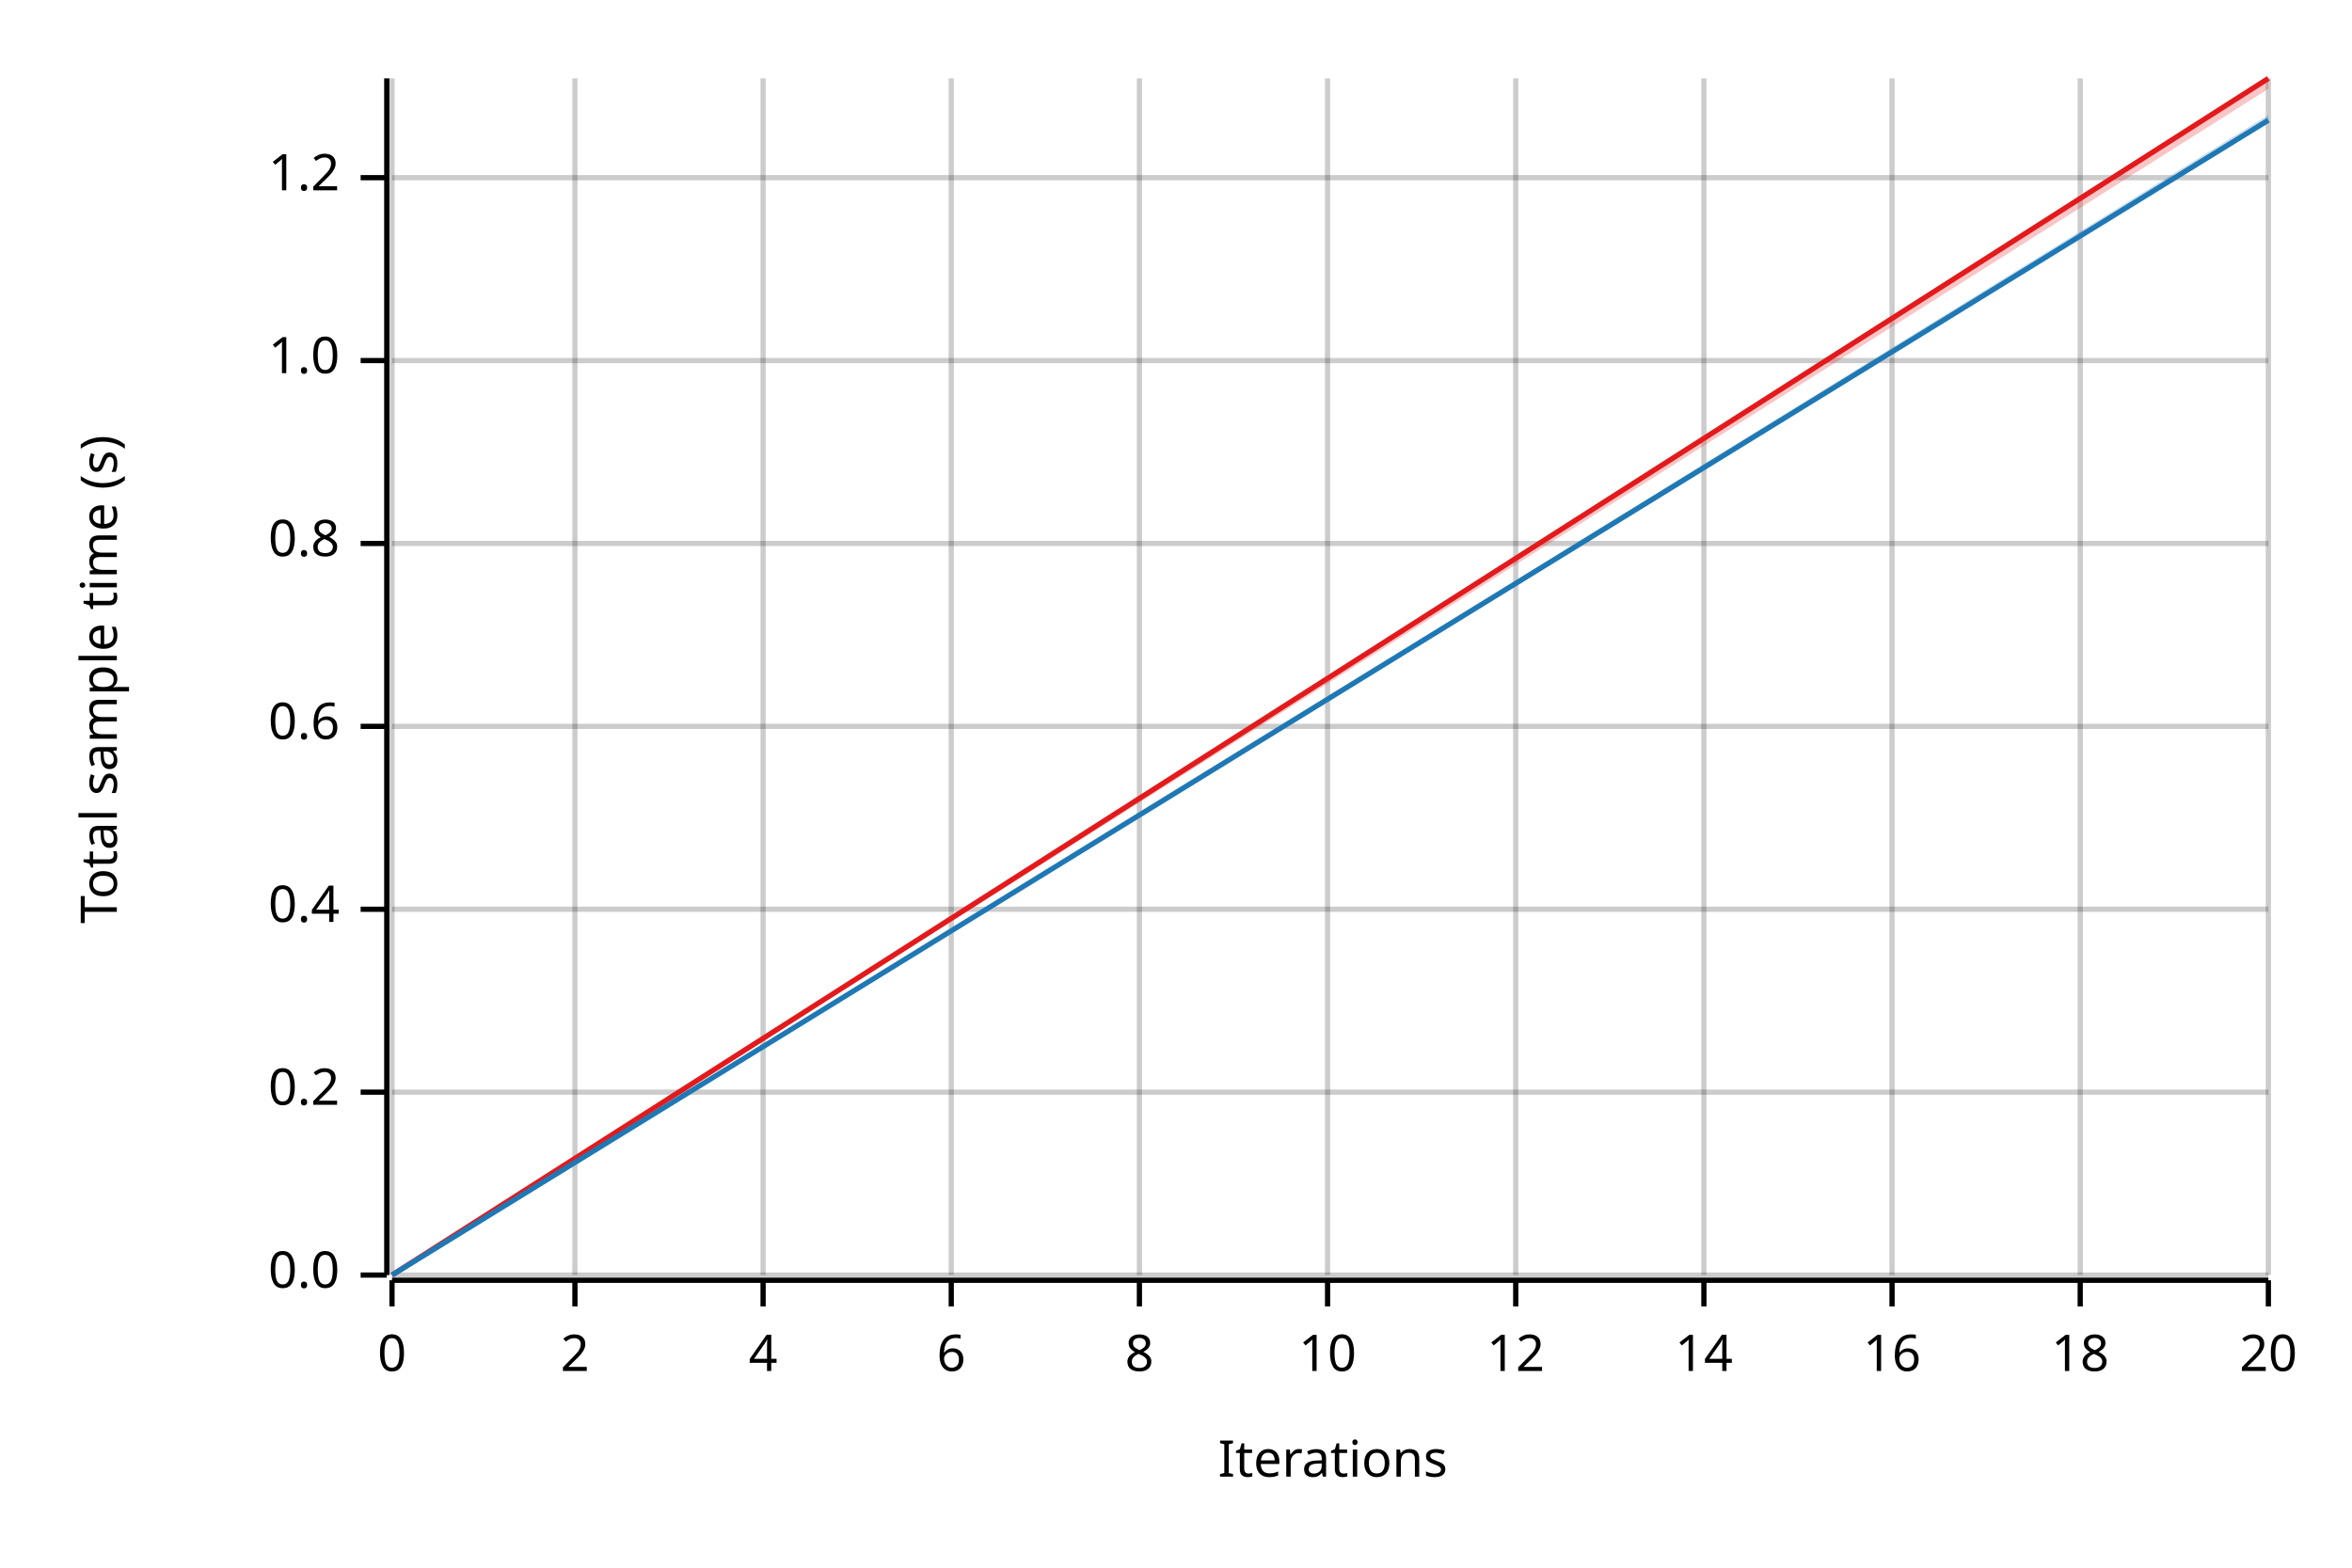
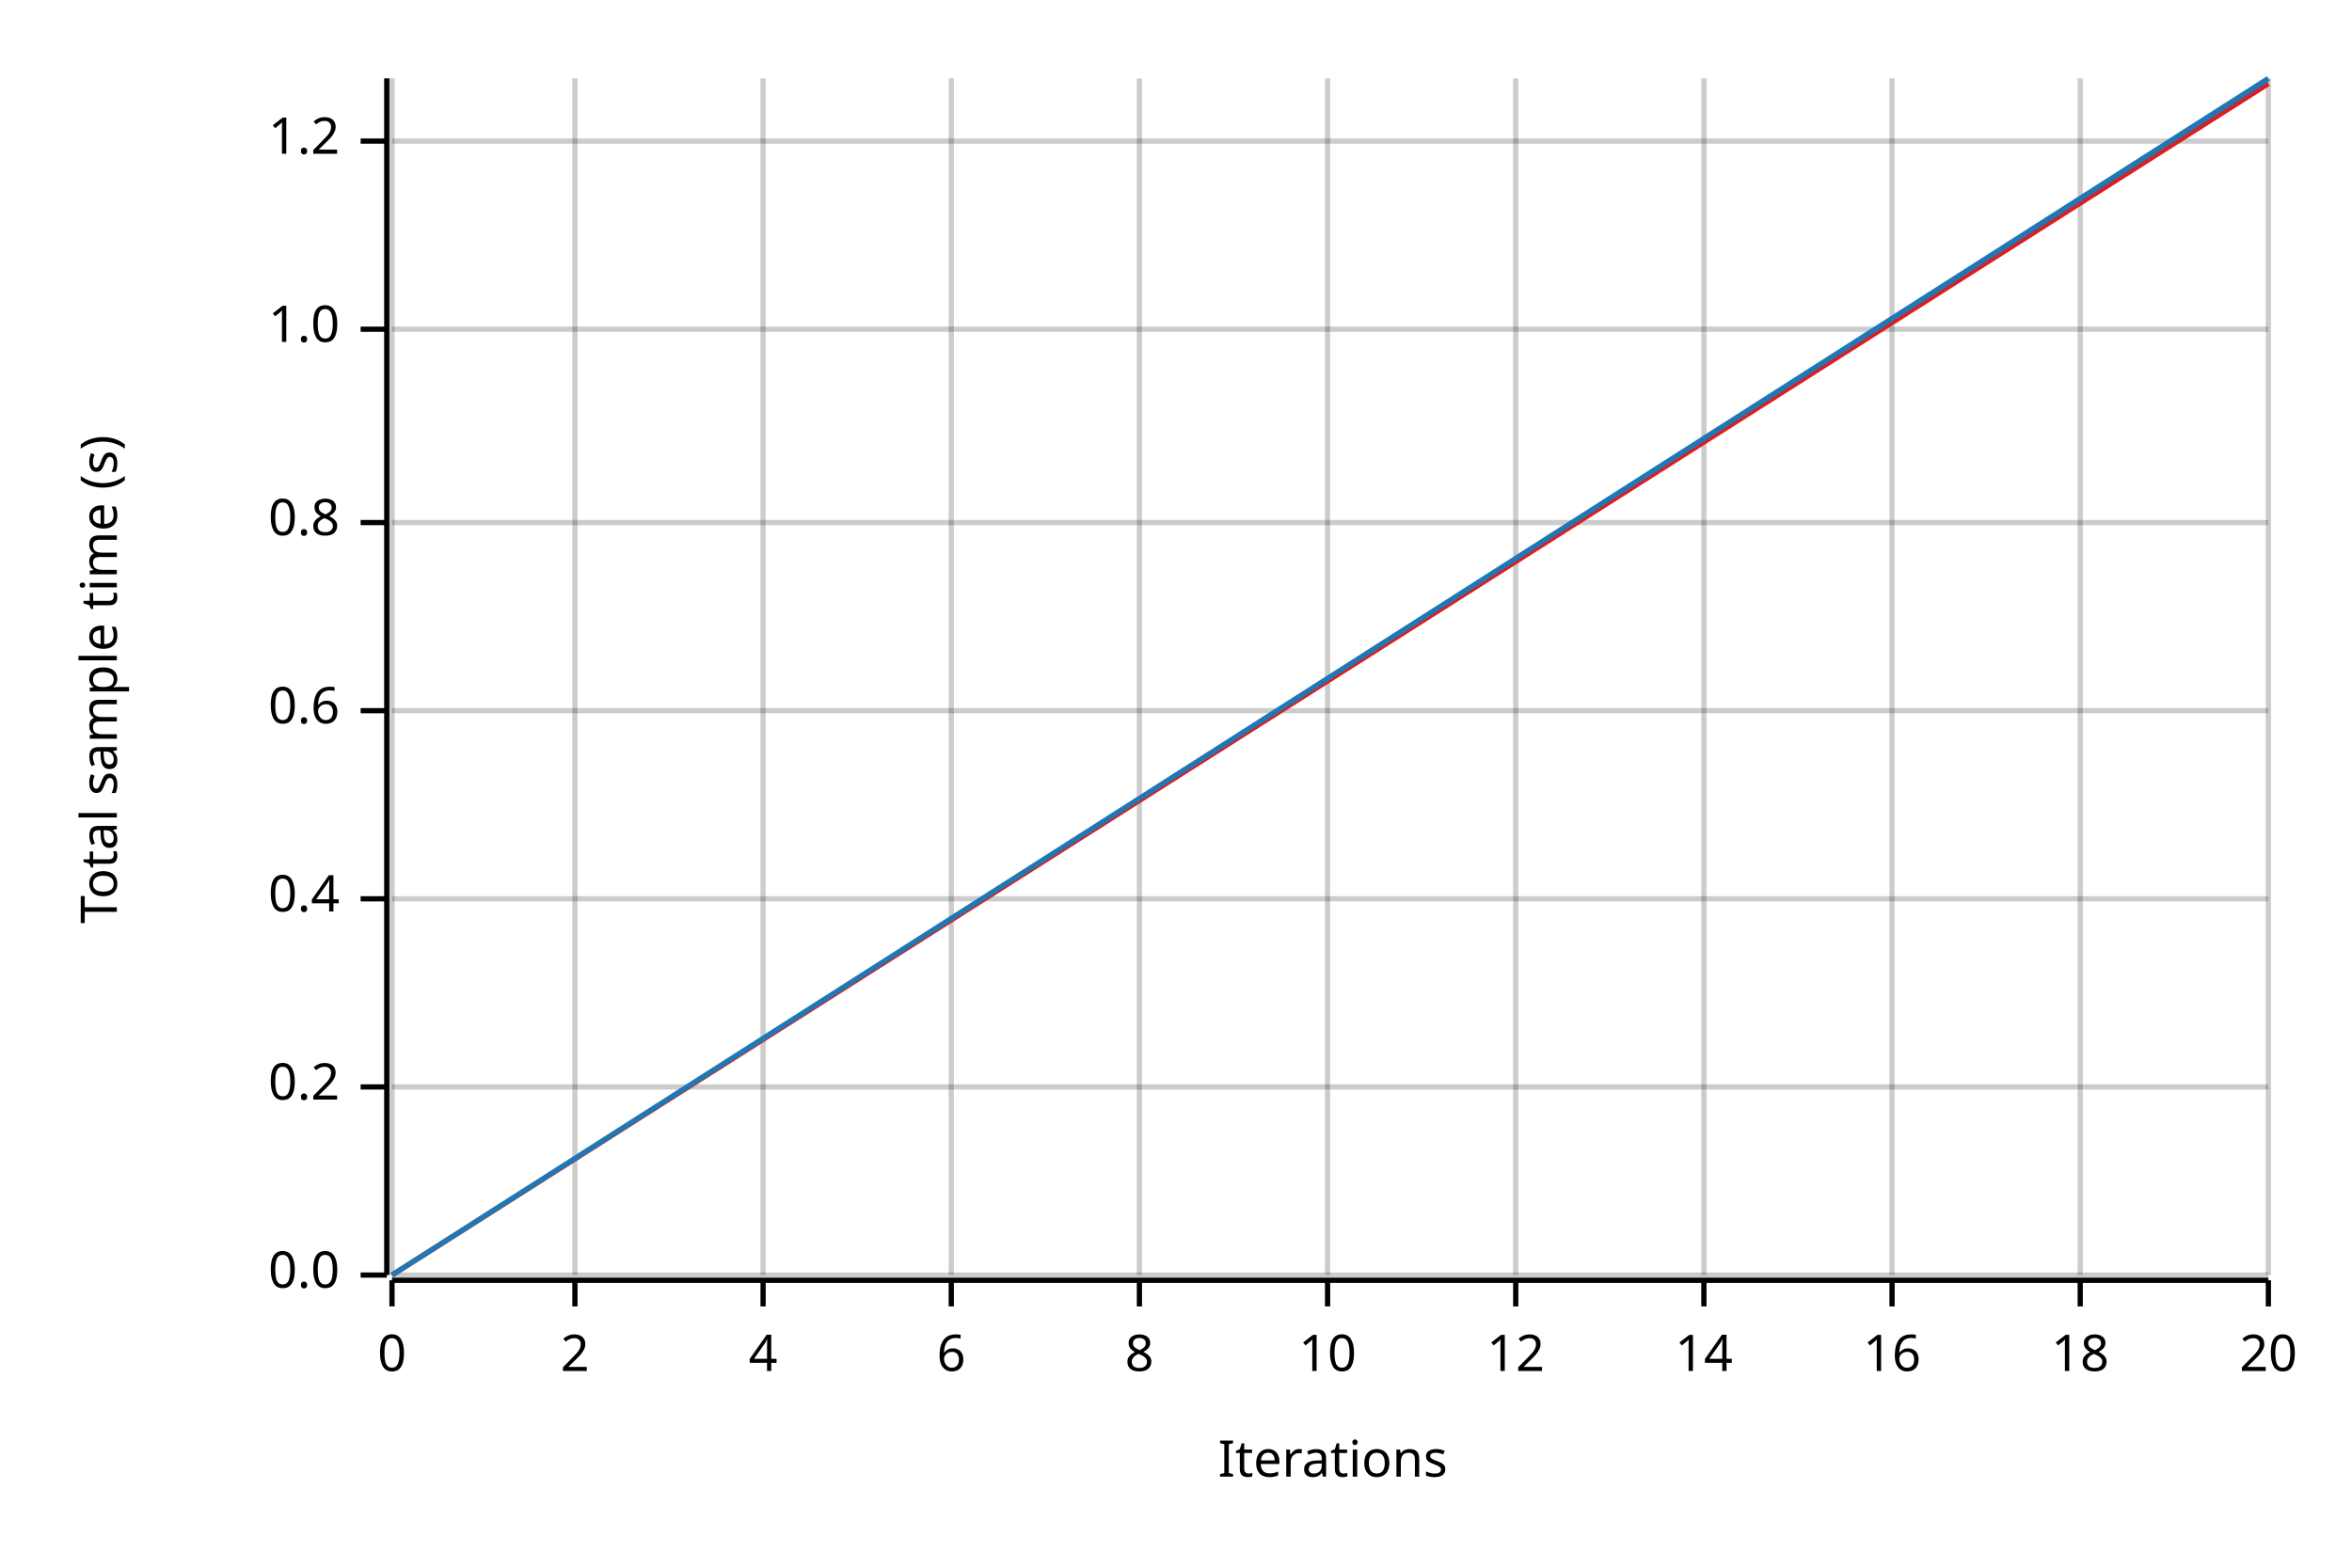
<svg xmlns="http://www.w3.org/2000/svg" width="450" height="300" viewBox="0 0 450 300">
  <text x="15" y="130" dy="0.76em" text-anchor="middle" font-family="sans-serif" font-size="9.677" opacity="1" fill="#000000" transform="rotate(270, 15, 130)">
Total sample time (s)
</text>
  <text x="255" y="285" dy="-0.5ex" text-anchor="middle" font-family="sans-serif" font-size="9.677" opacity="1" fill="#000000">
Iterations
</text>
  <line opacity="0.2" stroke="#000000" stroke-width="1" x1="75" y1="244" x2="75" y2="15" />
  <line opacity="0.2" stroke="#000000" stroke-width="1" x1="110" y1="244" x2="110" y2="15" />
  <line opacity="0.2" stroke="#000000" stroke-width="1" x1="146" y1="244" x2="146" y2="15" />
  <line opacity="0.2" stroke="#000000" stroke-width="1" x1="182" y1="244" x2="182" y2="15" />
  <line opacity="0.2" stroke="#000000" stroke-width="1" x1="218" y1="244" x2="218" y2="15" />
  <line opacity="0.2" stroke="#000000" stroke-width="1" x1="254" y1="244" x2="254" y2="15" />
  <line opacity="0.2" stroke="#000000" stroke-width="1" x1="290" y1="244" x2="290" y2="15" />
  <line opacity="0.2" stroke="#000000" stroke-width="1" x1="326" y1="244" x2="326" y2="15" />
  <line opacity="0.2" stroke="#000000" stroke-width="1" x1="362" y1="244" x2="362" y2="15" />
  <line opacity="0.2" stroke="#000000" stroke-width="1" x1="398" y1="244" x2="398" y2="15" />
  <line opacity="0.2" stroke="#000000" stroke-width="1" x1="434" y1="244" x2="434" y2="15" />
  <line opacity="0.2" stroke="#000000" stroke-width="1" x1="75" y1="244" x2="434" y2="244" />
-   <line opacity="0.2" stroke="#000000" stroke-width="1" x1="75" y1="209" x2="434" y2="209" />
-   <line opacity="0.2" stroke="#000000" stroke-width="1" x1="75" y1="174" x2="434" y2="174" />
-   <line opacity="0.2" stroke="#000000" stroke-width="1" x1="75" y1="139" x2="434" y2="139" />
-   <line opacity="0.2" stroke="#000000" stroke-width="1" x1="75" y1="104" x2="434" y2="104" />
-   <line opacity="0.2" stroke="#000000" stroke-width="1" x1="75" y1="69" x2="434" y2="69" />
-   <line opacity="0.2" stroke="#000000" stroke-width="1" x1="75" y1="34" x2="434" y2="34" />
+   <line opacity="0.2" stroke="#000000" stroke-width="1" x1="75" y1="208" x2="434" y2="208" />
+   <line opacity="0.2" stroke="#000000" stroke-width="1" x1="75" y1="172" x2="434" y2="172" />
+   <line opacity="0.2" stroke="#000000" stroke-width="1" x1="75" y1="136" x2="434" y2="136" />
+   <line opacity="0.2" stroke="#000000" stroke-width="1" x1="75" y1="100" x2="434" y2="100" />
+   <line opacity="0.2" stroke="#000000" stroke-width="1" x1="75" y1="63" x2="434" y2="63" />
+   <line opacity="0.2" stroke="#000000" stroke-width="1" x1="75" y1="27" x2="434" y2="27" />
  <polyline fill="none" opacity="1" stroke="#000000" stroke-width="1" points="74,15 74,244 " />
  <text x="65" y="244" dy="0.5ex" text-anchor="end" font-family="sans-serif" font-size="9.677" opacity="1" fill="#000000">
0.0
</text>
  <polyline fill="none" opacity="1" stroke="#000000" stroke-width="1" points="69,244 74,244 " />
-   <text x="65" y="209" dy="0.5ex" text-anchor="end" font-family="sans-serif" font-size="9.677" opacity="1" fill="#000000">
+   <text x="65" y="208" dy="0.5ex" text-anchor="end" font-family="sans-serif" font-size="9.677" opacity="1" fill="#000000">
0.2
</text>
-   <polyline fill="none" opacity="1" stroke="#000000" stroke-width="1" points="69,209 74,209 " />
-   <text x="65" y="174" dy="0.5ex" text-anchor="end" font-family="sans-serif" font-size="9.677" opacity="1" fill="#000000">
+   <polyline fill="none" opacity="1" stroke="#000000" stroke-width="1" points="69,208 74,208 " />
+   <text x="65" y="172" dy="0.5ex" text-anchor="end" font-family="sans-serif" font-size="9.677" opacity="1" fill="#000000">
0.4
</text>
-   <polyline fill="none" opacity="1" stroke="#000000" stroke-width="1" points="69,174 74,174 " />
-   <text x="65" y="139" dy="0.5ex" text-anchor="end" font-family="sans-serif" font-size="9.677" opacity="1" fill="#000000">
+   <polyline fill="none" opacity="1" stroke="#000000" stroke-width="1" points="69,172 74,172 " />
+   <text x="65" y="136" dy="0.5ex" text-anchor="end" font-family="sans-serif" font-size="9.677" opacity="1" fill="#000000">
0.6
</text>
-   <polyline fill="none" opacity="1" stroke="#000000" stroke-width="1" points="69,139 74,139 " />
-   <text x="65" y="104" dy="0.5ex" text-anchor="end" font-family="sans-serif" font-size="9.677" opacity="1" fill="#000000">
+   <polyline fill="none" opacity="1" stroke="#000000" stroke-width="1" points="69,136 74,136 " />
+   <text x="65" y="100" dy="0.5ex" text-anchor="end" font-family="sans-serif" font-size="9.677" opacity="1" fill="#000000">
0.8
</text>
-   <polyline fill="none" opacity="1" stroke="#000000" stroke-width="1" points="69,104 74,104 " />
-   <text x="65" y="69" dy="0.5ex" text-anchor="end" font-family="sans-serif" font-size="9.677" opacity="1" fill="#000000">
+   <polyline fill="none" opacity="1" stroke="#000000" stroke-width="1" points="69,100 74,100 " />
+   <text x="65" y="63" dy="0.5ex" text-anchor="end" font-family="sans-serif" font-size="9.677" opacity="1" fill="#000000">
1.0
</text>
-   <polyline fill="none" opacity="1" stroke="#000000" stroke-width="1" points="69,69 74,69 " />
-   <text x="65" y="34" dy="0.5ex" text-anchor="end" font-family="sans-serif" font-size="9.677" opacity="1" fill="#000000">
+   <polyline fill="none" opacity="1" stroke="#000000" stroke-width="1" points="69,63 74,63 " />
+   <text x="65" y="27" dy="0.5ex" text-anchor="end" font-family="sans-serif" font-size="9.677" opacity="1" fill="#000000">
1.2
</text>
-   <polyline fill="none" opacity="1" stroke="#000000" stroke-width="1" points="69,34 74,34 " />
+   <polyline fill="none" opacity="1" stroke="#000000" stroke-width="1" points="69,27 74,27 " />
  <polyline fill="none" opacity="1" stroke="#000000" stroke-width="1" points="75,245 434,245 " />
  <text x="75" y="255" dy="0.76em" text-anchor="middle" font-family="sans-serif" font-size="9.677" opacity="1" fill="#000000">
0
</text>
  <polyline fill="none" opacity="1" stroke="#000000" stroke-width="1" points="75,245 75,250 " />
  <text x="110" y="255" dy="0.76em" text-anchor="middle" font-family="sans-serif" font-size="9.677" opacity="1" fill="#000000">
2
</text>
  <polyline fill="none" opacity="1" stroke="#000000" stroke-width="1" points="110,245 110,250 " />
  <text x="146" y="255" dy="0.76em" text-anchor="middle" font-family="sans-serif" font-size="9.677" opacity="1" fill="#000000">
4
</text>
  <polyline fill="none" opacity="1" stroke="#000000" stroke-width="1" points="146,245 146,250 " />
  <text x="182" y="255" dy="0.76em" text-anchor="middle" font-family="sans-serif" font-size="9.677" opacity="1" fill="#000000">
6
</text>
  <polyline fill="none" opacity="1" stroke="#000000" stroke-width="1" points="182,245 182,250 " />
  <text x="218" y="255" dy="0.76em" text-anchor="middle" font-family="sans-serif" font-size="9.677" opacity="1" fill="#000000">
8
</text>
  <polyline fill="none" opacity="1" stroke="#000000" stroke-width="1" points="218,245 218,250 " />
  <text x="254" y="255" dy="0.76em" text-anchor="middle" font-family="sans-serif" font-size="9.677" opacity="1" fill="#000000">
10
</text>
  <polyline fill="none" opacity="1" stroke="#000000" stroke-width="1" points="254,245 254,250 " />
  <text x="290" y="255" dy="0.76em" text-anchor="middle" font-family="sans-serif" font-size="9.677" opacity="1" fill="#000000">
12
</text>
  <polyline fill="none" opacity="1" stroke="#000000" stroke-width="1" points="290,245 290,250 " />
  <text x="326" y="255" dy="0.76em" text-anchor="middle" font-family="sans-serif" font-size="9.677" opacity="1" fill="#000000">
14
</text>
  <polyline fill="none" opacity="1" stroke="#000000" stroke-width="1" points="326,245 326,250 " />
  <text x="362" y="255" dy="0.76em" text-anchor="middle" font-family="sans-serif" font-size="9.677" opacity="1" fill="#000000">
16
</text>
  <polyline fill="none" opacity="1" stroke="#000000" stroke-width="1" points="362,245 362,250 " />
  <text x="398" y="255" dy="0.76em" text-anchor="middle" font-family="sans-serif" font-size="9.677" opacity="1" fill="#000000">
18
</text>
  <polyline fill="none" opacity="1" stroke="#000000" stroke-width="1" points="398,245 398,250 " />
  <text x="434" y="255" dy="0.76em" text-anchor="middle" font-family="sans-serif" font-size="9.677" opacity="1" fill="#000000">
20
</text>
  <polyline fill="none" opacity="1" stroke="#000000" stroke-width="1" points="434,245 434,250 " />
-   <polyline fill="none" opacity="1" stroke="#E31A1C" stroke-width="1" points="75,244 434,15 " />
-   <polygon opacity="0.25" fill="#E31A1C" points="75,244 434,17 434,15 " />
-   <polyline fill="none" opacity="1" stroke="#1F78B4" stroke-width="1" points="75,244 434,23 " />
-   <polygon opacity="0.25" fill="#1F78B4" points="75,244 434,23 434,22 " />
+   <polyline fill="none" opacity="1" stroke="#E31A1C" stroke-width="1" points="75,244 434,16 " />
+   <polygon opacity="0.25" fill="#E31A1C" points="75,244 434,16 434,15 " />
+   <polyline fill="none" opacity="1" stroke="#1F78B4" stroke-width="1" points="75,244 434,15 " />
+   <polygon opacity="0.25" fill="#1F78B4" points="75,244 434,16 434,15 " />
</svg>
